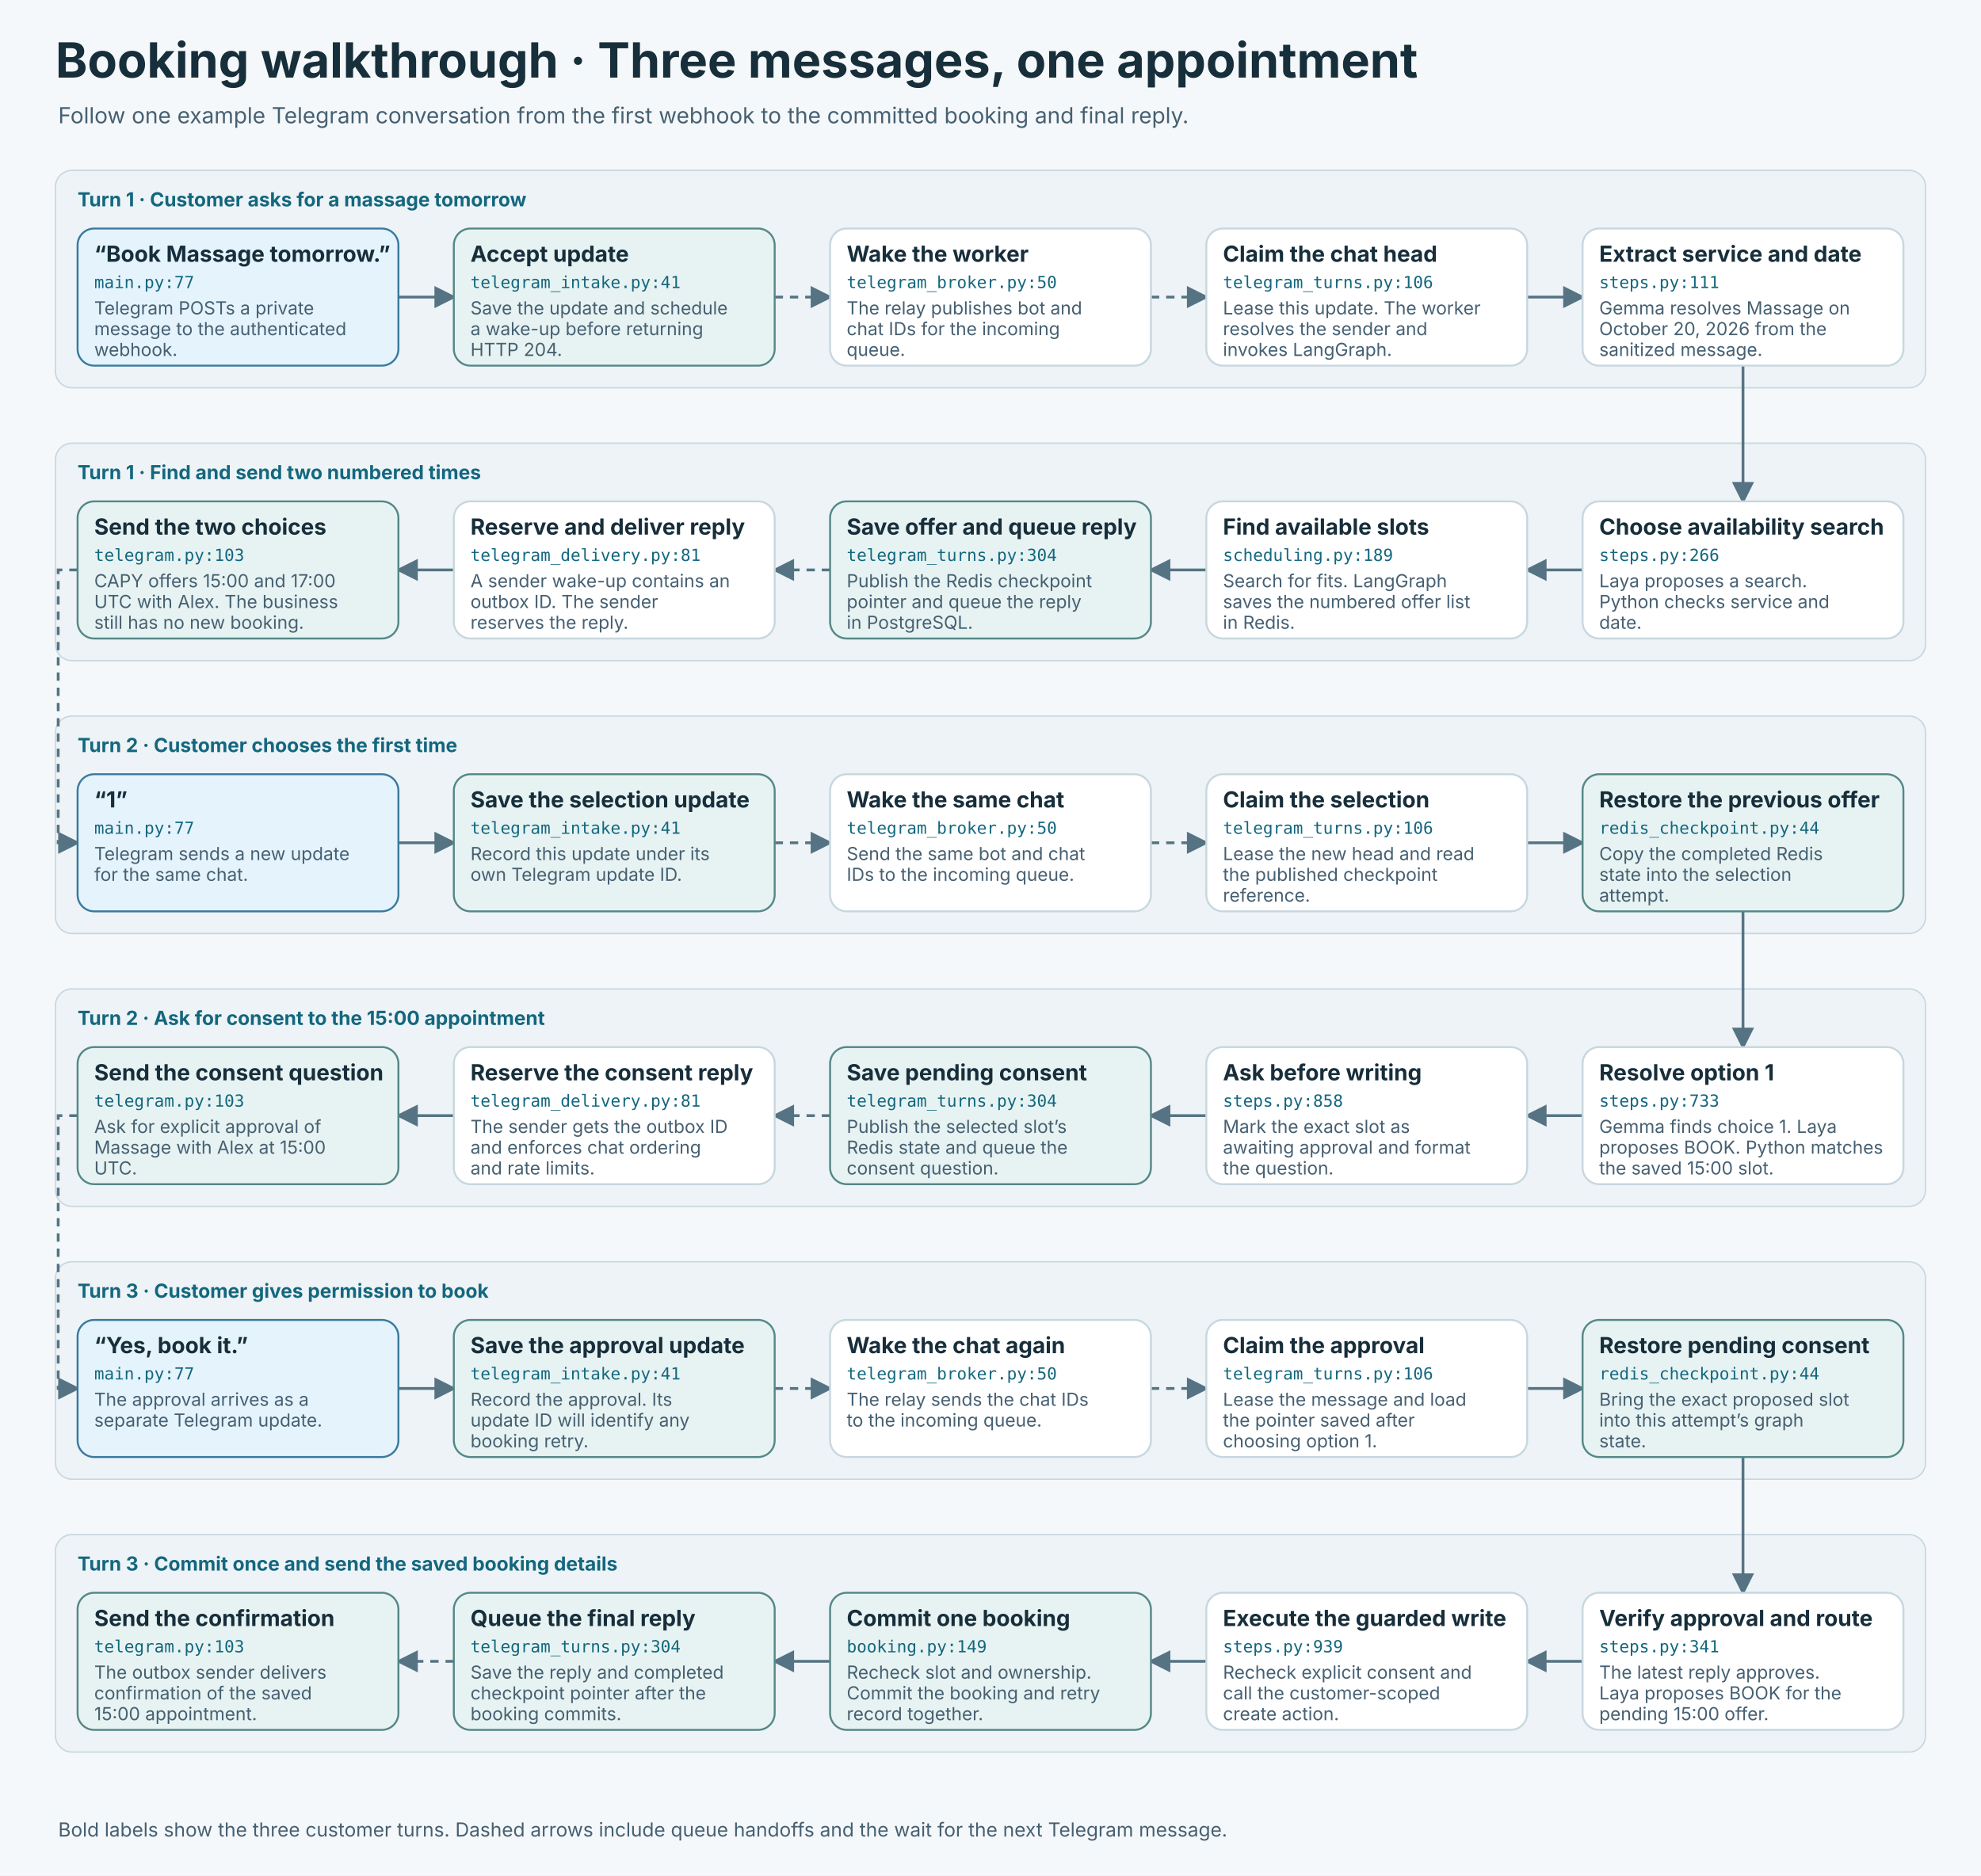
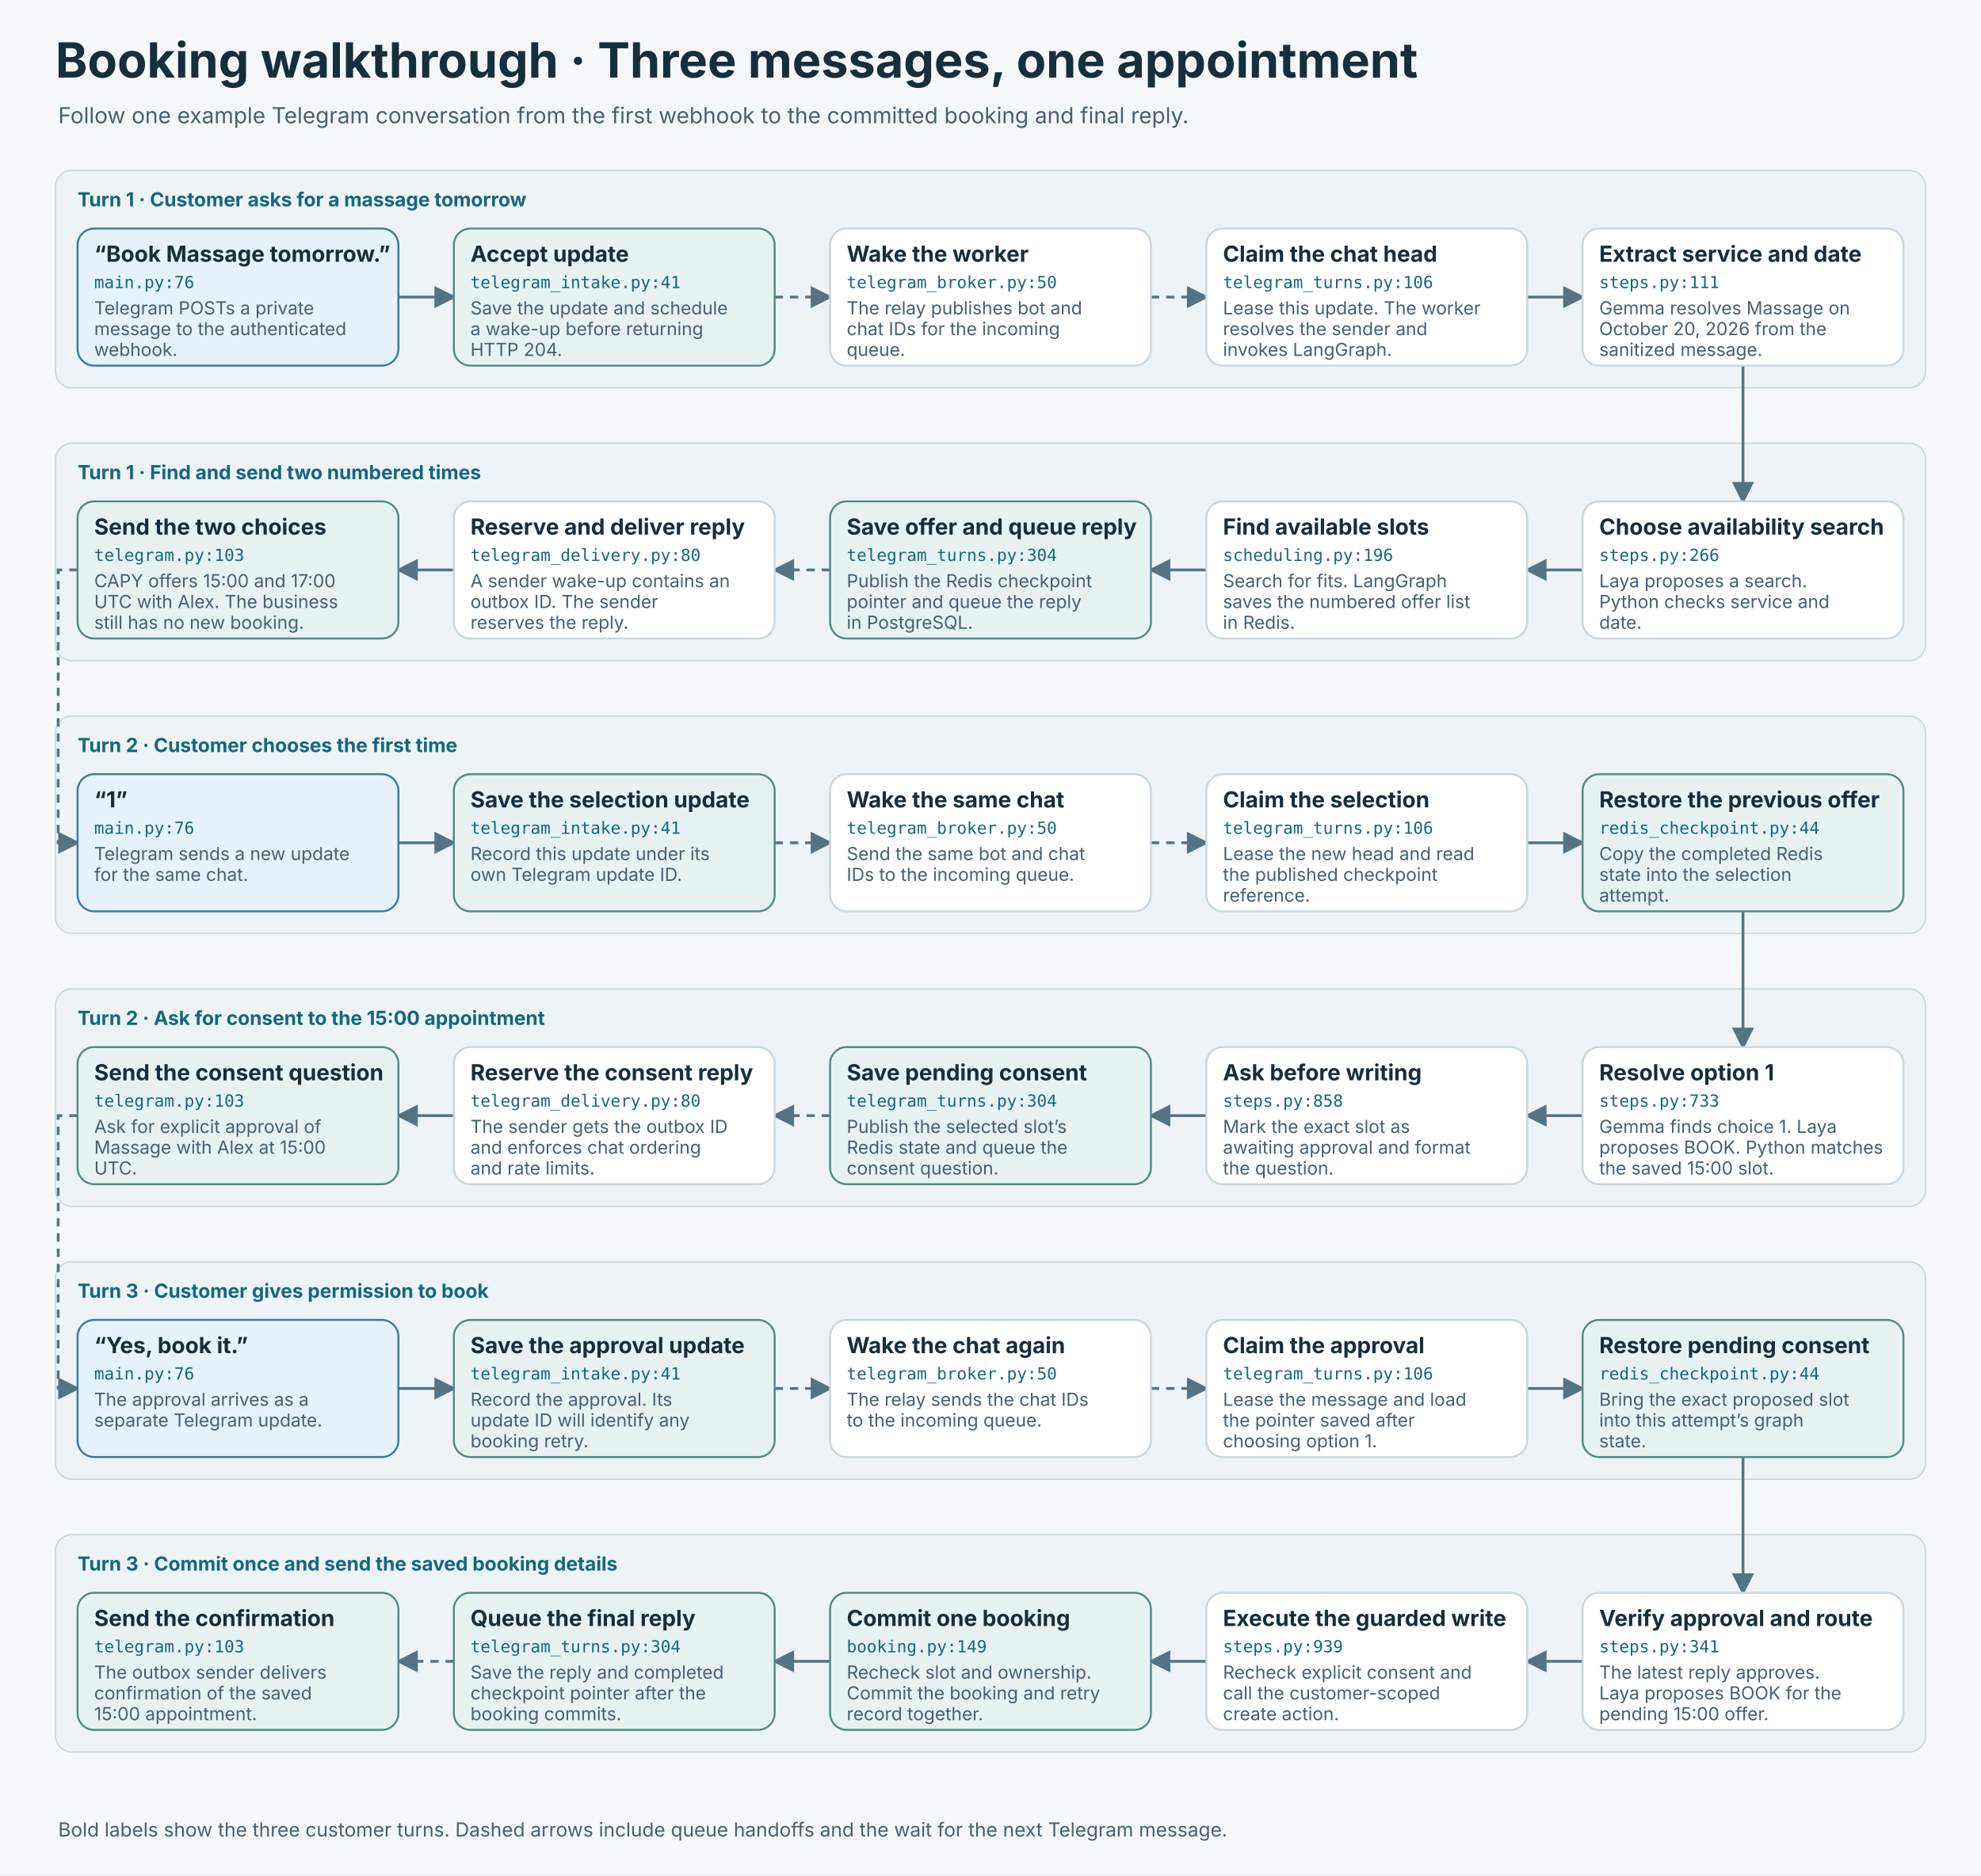
<svg xmlns="http://www.w3.org/2000/svg" viewBox="0 0 1430 1354" width="1430" height="1354" role="img" aria-label="Booking walkthrough · Three messages, one appointment">
  <rect x="0" y="0" width="1430" height="1354" rx="0" fill="#f5f8fa" stroke="none" stroke-width="1" />
  <text x="40" y="56" fill="#172e3b" font-size="35" font-weight="700" font-family="system-ui, -apple-system, sans-serif">Booking walkthrough · Three messages, one appointment</text>
  <text x="42" y="89" fill="#466072" font-size="16" font-weight="400" font-family="system-ui, -apple-system, sans-serif">Follow one example Telegram conversation from the first webhook to the committed booking and final reply.</text>
  <defs>
    <marker id="arrow" markerWidth="8" markerHeight="8" refX="7" refY="4" orient="auto">
      <path d="M0 0L8 4L0 8Z" fill="#557383" />
    </marker>
  </defs>
  <rect x="40" y="123" width="1350" height="157" rx="12" fill="#edf3f6" stroke="#c8d7df" stroke-width="1" />
  <rect x="40" y="320" width="1350" height="157" rx="12" fill="#edf3f6" stroke="#c8d7df" stroke-width="1" />
  <rect x="40" y="517" width="1350" height="157" rx="12" fill="#edf3f6" stroke="#c8d7df" stroke-width="1" />
  <rect x="40" y="714" width="1350" height="157" rx="12" fill="#edf3f6" stroke="#c8d7df" stroke-width="1" />
  <rect x="40" y="911" width="1350" height="157" rx="12" fill="#edf3f6" stroke="#c8d7df" stroke-width="1" />
  <rect x="40" y="1108" width="1350" height="157" rx="12" fill="#edf3f6" stroke="#c8d7df" stroke-width="1" />
  <polyline points="287.6,214.5 327.6,214.5" stroke="#557383" stroke-width="2" fill="none" marker-end="url(#arrow)" data-from="request-text" data-to="store-request" data-kind="flow" />
  <polyline points="559.2,214.5 599.2,214.5" stroke="#557383" stroke-width="2" fill="none" marker-end="url(#arrow)" data-from="store-request" data-to="wake-request" data-kind="async" stroke-dasharray="6 5" />
  <polyline points="830.8,214.5 870.8,214.5" stroke="#557383" stroke-width="2" fill="none" marker-end="url(#arrow)" data-from="wake-request" data-to="claim-request" data-kind="async" stroke-dasharray="6 5" />
  <polyline points="1102.4,214.5 1142.4,214.5" stroke="#557383" stroke-width="2" fill="none" marker-end="url(#arrow)" data-from="claim-request" data-to="interpret-request" data-kind="flow" />
  <polyline points="1258.2,264 1258.2,313.0 1258.2,313.0 1258.2,362" stroke="#557383" stroke-width="2" fill="none" marker-end="url(#arrow)" data-from="interpret-request" data-to="route-request" data-kind="flow" />
  <polyline points="1142.4,411.5 1102.4,411.5" stroke="#557383" stroke-width="2" fill="none" marker-end="url(#arrow)" data-from="route-request" data-to="search-request" data-kind="flow" />
  <polyline points="870.8,411.5 830.8,411.5" stroke="#557383" stroke-width="2" fill="none" marker-end="url(#arrow)" data-from="search-request" data-to="finish-request" data-kind="flow" />
  <polyline points="599.2,411.5 559.2,411.5" stroke="#557383" stroke-width="2" fill="none" marker-end="url(#arrow)" data-from="finish-request" data-to="deliver-offer" data-kind="async" stroke-dasharray="6 5" />
  <polyline points="327.6,411.5 287.6,411.5" stroke="#557383" stroke-width="2" fill="none" marker-end="url(#arrow)" data-from="deliver-offer" data-to="offer-text" data-kind="flow" />
  <polyline points="56.0,411.5 42.0,411.5 42.0,608.5 56.0,608.5" stroke="#557383" stroke-width="2" fill="none" marker-end="url(#arrow)" data-from="offer-text" data-to="selection-text" data-kind="async" stroke-dasharray="6 5" />
  <polyline points="287.6,608.5 327.6,608.5" stroke="#557383" stroke-width="2" fill="none" marker-end="url(#arrow)" data-from="selection-text" data-to="store-selection" data-kind="flow" />
  <polyline points="559.2,608.5 599.2,608.5" stroke="#557383" stroke-width="2" fill="none" marker-end="url(#arrow)" data-from="store-selection" data-to="wake-selection" data-kind="async" stroke-dasharray="6 5" />
  <polyline points="830.8,608.5 870.8,608.5" stroke="#557383" stroke-width="2" fill="none" marker-end="url(#arrow)" data-from="wake-selection" data-to="claim-selection" data-kind="async" stroke-dasharray="6 5" />
  <polyline points="1102.4,608.5 1142.4,608.5" stroke="#557383" stroke-width="2" fill="none" marker-end="url(#arrow)" data-from="claim-selection" data-to="restore-offer" data-kind="flow" />
  <polyline points="1258.2,658 1258.2,707.0 1258.2,707.0 1258.2,756" stroke="#557383" stroke-width="2" fill="none" marker-end="url(#arrow)" data-from="restore-offer" data-to="match-selection" data-kind="flow" />
  <polyline points="1142.4,805.5 1102.4,805.5" stroke="#557383" stroke-width="2" fill="none" marker-end="url(#arrow)" data-from="match-selection" data-to="prepare-selection" data-kind="flow" />
  <polyline points="870.8,805.5 830.8,805.5" stroke="#557383" stroke-width="2" fill="none" marker-end="url(#arrow)" data-from="prepare-selection" data-to="finish-selection" data-kind="flow" />
  <polyline points="599.2,805.5 559.2,805.5" stroke="#557383" stroke-width="2" fill="none" marker-end="url(#arrow)" data-from="finish-selection" data-to="deliver-question" data-kind="async" stroke-dasharray="6 5" />
  <polyline points="327.6,805.5 287.6,805.5" stroke="#557383" stroke-width="2" fill="none" marker-end="url(#arrow)" data-from="deliver-question" data-to="consent-text" data-kind="flow" />
  <polyline points="56.0,805.5 42.0,805.5 42.0,1002.5 56.0,1002.5" stroke="#557383" stroke-width="2" fill="none" marker-end="url(#arrow)" data-from="consent-text" data-to="approval-text" data-kind="async" stroke-dasharray="6 5" />
  <polyline points="287.6,1002.5 327.6,1002.5" stroke="#557383" stroke-width="2" fill="none" marker-end="url(#arrow)" data-from="approval-text" data-to="store-approval" data-kind="flow" />
  <polyline points="559.2,1002.5 599.2,1002.5" stroke="#557383" stroke-width="2" fill="none" marker-end="url(#arrow)" data-from="store-approval" data-to="wake-approval" data-kind="async" stroke-dasharray="6 5" />
  <polyline points="830.8,1002.5 870.8,1002.5" stroke="#557383" stroke-width="2" fill="none" marker-end="url(#arrow)" data-from="wake-approval" data-to="claim-approval" data-kind="async" stroke-dasharray="6 5" />
  <polyline points="1102.4,1002.5 1142.4,1002.5" stroke="#557383" stroke-width="2" fill="none" marker-end="url(#arrow)" data-from="claim-approval" data-to="restore-consent" data-kind="flow" />
  <polyline points="1258.2,1052 1258.2,1101.0 1258.2,1101.0 1258.2,1150" stroke="#557383" stroke-width="2" fill="none" marker-end="url(#arrow)" data-from="restore-consent" data-to="guard-approval" data-kind="flow" />
  <polyline points="1142.4,1199.5 1102.4,1199.5" stroke="#557383" stroke-width="2" fill="none" marker-end="url(#arrow)" data-from="guard-approval" data-to="execute-approval" data-kind="flow" />
  <polyline points="870.8,1199.5 830.8,1199.5" stroke="#557383" stroke-width="2" fill="none" marker-end="url(#arrow)" data-from="execute-approval" data-to="commit-approval" data-kind="flow" />
  <polyline points="599.2,1199.5 559.2,1199.5" stroke="#557383" stroke-width="2" fill="none" marker-end="url(#arrow)" data-from="commit-approval" data-to="finish-approval" data-kind="flow" />
  <polyline points="327.6,1199.5 287.6,1199.5" stroke="#557383" stroke-width="2" fill="none" marker-end="url(#arrow)" data-from="finish-approval" data-to="confirmation-text" data-kind="async" stroke-dasharray="6 5" />
  <rect x="55" y="131" width="367" height="25" rx="2" fill="#edf3f6" stroke="none" stroke-width="1" />
  <text x="56" y="149" fill="#13677e" font-size="14" font-weight="700" font-family="system-ui, -apple-system, sans-serif">Turn 1 · Customer asks for a massage tomorrow</text>
  <g id="request-text" data-source="app/main.py#telegram_webhook">
-     <a href="../../app/main.py#L77">
+     <a href="../../app/main.py#L76">
      <rect x="56.0" y="165" width="231.6" height="99" rx="12" fill="#e5f3fc" stroke="#397a9e" stroke-width="1.4" />
      <text x="68.0" y="189" fill="#172e3b" font-size="16" font-weight="700" font-family="system-ui, -apple-system, sans-serif">“Book Massage tomorrow.”</text>
-       <text x="68.0" y="208" fill="#13677e" font-size="12" font-weight="400" font-family="ui-monospace, Menlo, monospace">main.py:77</text>
+       <text x="68.0" y="208" fill="#13677e" font-size="12" font-weight="400" font-family="ui-monospace, Menlo, monospace">main.py:76</text>
      <text x="68.0" y="227" fill="#466072" font-size="13" font-weight="400" font-family="system-ui, -apple-system, sans-serif">Telegram POSTs a private</text>
      <text x="68.0" y="242" fill="#466072" font-size="13" font-weight="400" font-family="system-ui, -apple-system, sans-serif">message to the authenticated</text>
      <text x="68.0" y="257" fill="#466072" font-size="13" font-weight="400" font-family="system-ui, -apple-system, sans-serif">webhook.</text>
    </a>
  </g>
  <g id="store-request" data-source="app/channels/telegram_intake.py#save_update">
    <a href="../../app/channels/telegram_intake.py#L41">
      <rect x="327.6" y="165" width="231.6" height="99" rx="12" fill="#e7f3f2" stroke="#548887" stroke-width="1.4" />
      <text x="339.6" y="189" fill="#172e3b" font-size="16" font-weight="700" font-family="system-ui, -apple-system, sans-serif">Accept update</text>
      <text x="339.6" y="208" fill="#13677e" font-size="12" font-weight="400" font-family="ui-monospace, Menlo, monospace">telegram_intake.py:41</text>
      <text x="339.6" y="227" fill="#466072" font-size="13" font-weight="400" font-family="system-ui, -apple-system, sans-serif">Save the update and schedule</text>
      <text x="339.6" y="242" fill="#466072" font-size="13" font-weight="400" font-family="system-ui, -apple-system, sans-serif">a wake-up before returning</text>
      <text x="339.6" y="257" fill="#466072" font-size="13" font-weight="400" font-family="system-ui, -apple-system, sans-serif">HTTP 204.</text>
    </a>
  </g>
  <g id="wake-request" data-source="app/channels/telegram_broker.py#publish_wakeup">
    <a href="../../app/channels/telegram_broker.py#L50">
      <rect x="599.2" y="165" width="231.6" height="99" rx="12" fill="#ffffff" stroke="#c8d7df" stroke-width="1.4" />
      <text x="611.2" y="189" fill="#172e3b" font-size="16" font-weight="700" font-family="system-ui, -apple-system, sans-serif">Wake the worker</text>
      <text x="611.2" y="208" fill="#13677e" font-size="12" font-weight="400" font-family="ui-monospace, Menlo, monospace">telegram_broker.py:50</text>
      <text x="611.2" y="227" fill="#466072" font-size="13" font-weight="400" font-family="system-ui, -apple-system, sans-serif">The relay publishes bot and</text>
      <text x="611.2" y="242" fill="#466072" font-size="13" font-weight="400" font-family="system-ui, -apple-system, sans-serif">chat IDs for the incoming</text>
      <text x="611.2" y="257" fill="#466072" font-size="13" font-weight="400" font-family="system-ui, -apple-system, sans-serif">queue.</text>
    </a>
  </g>
  <g id="claim-request" data-source="app/channels/telegram_turns.py#TelegramTurns.claim_chat">
    <a href="../../app/channels/telegram_turns.py#L106">
      <rect x="870.8" y="165" width="231.6" height="99" rx="12" fill="#ffffff" stroke="#c8d7df" stroke-width="1.4" />
      <text x="882.8" y="189" fill="#172e3b" font-size="16" font-weight="700" font-family="system-ui, -apple-system, sans-serif">Claim the chat head</text>
      <text x="882.8" y="208" fill="#13677e" font-size="12" font-weight="400" font-family="ui-monospace, Menlo, monospace">telegram_turns.py:106</text>
      <text x="882.8" y="227" fill="#466072" font-size="13" font-weight="400" font-family="system-ui, -apple-system, sans-serif">Lease this update. The worker</text>
      <text x="882.8" y="242" fill="#466072" font-size="13" font-weight="400" font-family="system-ui, -apple-system, sans-serif">resolves the sender and</text>
      <text x="882.8" y="257" fill="#466072" font-size="13" font-weight="400" font-family="system-ui, -apple-system, sans-serif">invokes LangGraph.</text>
    </a>
  </g>
  <g id="interpret-request" data-source="app/graph/steps.py#understand_input">
    <a href="../../app/graph/steps.py#L111">
      <rect x="1142.4" y="165" width="231.6" height="99" rx="12" fill="#ffffff" stroke="#c8d7df" stroke-width="1.4" />
      <text x="1154.4" y="189" fill="#172e3b" font-size="16" font-weight="700" font-family="system-ui, -apple-system, sans-serif">Extract service and date</text>
      <text x="1154.4" y="208" fill="#13677e" font-size="12" font-weight="400" font-family="ui-monospace, Menlo, monospace">steps.py:111</text>
      <text x="1154.4" y="227" fill="#466072" font-size="13" font-weight="400" font-family="system-ui, -apple-system, sans-serif">Gemma resolves Massage on</text>
      <text x="1154.4" y="242" fill="#466072" font-size="13" font-weight="400" font-family="system-ui, -apple-system, sans-serif">October 20, 2026 from the</text>
      <text x="1154.4" y="257" fill="#466072" font-size="13" font-weight="400" font-family="system-ui, -apple-system, sans-serif">sanitized message.</text>
    </a>
  </g>
  <rect x="55" y="328" width="335" height="25" rx="2" fill="#edf3f6" stroke="none" stroke-width="1" />
  <text x="56" y="346" fill="#13677e" font-size="14" font-weight="700" font-family="system-ui, -apple-system, sans-serif">Turn 1 · Find and send two numbered times</text>
  <g id="offer-text" data-source="app/channels/telegram.py#TelegramBotApi.send_message">
    <a href="../../app/channels/telegram.py#L103">
      <rect x="56.0" y="362" width="231.6" height="99" rx="12" fill="#e7f3f2" stroke="#548887" stroke-width="1.4" />
      <text x="68.0" y="386" fill="#172e3b" font-size="16" font-weight="700" font-family="system-ui, -apple-system, sans-serif">Send the two choices</text>
      <text x="68.0" y="405" fill="#13677e" font-size="12" font-weight="400" font-family="ui-monospace, Menlo, monospace">telegram.py:103</text>
      <text x="68.0" y="424" fill="#466072" font-size="13" font-weight="400" font-family="system-ui, -apple-system, sans-serif">CAPY offers 15:00 and 17:00</text>
      <text x="68.0" y="439" fill="#466072" font-size="13" font-weight="400" font-family="system-ui, -apple-system, sans-serif">UTC with Alex. The business</text>
      <text x="68.0" y="454" fill="#466072" font-size="13" font-weight="400" font-family="system-ui, -apple-system, sans-serif">still has no new booking.</text>
    </a>
  </g>
  <g id="deliver-offer" data-source="app/channels/telegram_delivery.py#TelegramOutbox.claim_by_id">
-     <a href="../../app/channels/telegram_delivery.py#L81">
+     <a href="../../app/channels/telegram_delivery.py#L80">
      <rect x="327.6" y="362" width="231.6" height="99" rx="12" fill="#ffffff" stroke="#c8d7df" stroke-width="1.4" />
      <text x="339.6" y="386" fill="#172e3b" font-size="16" font-weight="700" font-family="system-ui, -apple-system, sans-serif">Reserve and deliver reply</text>
-       <text x="339.6" y="405" fill="#13677e" font-size="12" font-weight="400" font-family="ui-monospace, Menlo, monospace">telegram_delivery.py:81</text>
+       <text x="339.6" y="405" fill="#13677e" font-size="12" font-weight="400" font-family="ui-monospace, Menlo, monospace">telegram_delivery.py:80</text>
      <text x="339.6" y="424" fill="#466072" font-size="13" font-weight="400" font-family="system-ui, -apple-system, sans-serif">A sender wake-up contains an</text>
      <text x="339.6" y="439" fill="#466072" font-size="13" font-weight="400" font-family="system-ui, -apple-system, sans-serif">outbox ID. The sender</text>
      <text x="339.6" y="454" fill="#466072" font-size="13" font-weight="400" font-family="system-ui, -apple-system, sans-serif">reserves the reply.</text>
    </a>
  </g>
  <g id="finish-request" data-source="app/channels/telegram_turns.py#TelegramTurns.finish">
    <a href="../../app/channels/telegram_turns.py#L304">
      <rect x="599.2" y="362" width="231.6" height="99" rx="12" fill="#e7f3f2" stroke="#548887" stroke-width="1.4" />
      <text x="611.2" y="386" fill="#172e3b" font-size="16" font-weight="700" font-family="system-ui, -apple-system, sans-serif">Save offer and queue reply</text>
      <text x="611.2" y="405" fill="#13677e" font-size="12" font-weight="400" font-family="ui-monospace, Menlo, monospace">telegram_turns.py:304</text>
      <text x="611.2" y="424" fill="#466072" font-size="13" font-weight="400" font-family="system-ui, -apple-system, sans-serif">Publish the Redis checkpoint</text>
      <text x="611.2" y="439" fill="#466072" font-size="13" font-weight="400" font-family="system-ui, -apple-system, sans-serif">pointer and queue the reply</text>
      <text x="611.2" y="454" fill="#466072" font-size="13" font-weight="400" font-family="system-ui, -apple-system, sans-serif">in PostgreSQL.</text>
    </a>
  </g>
  <g id="search-request" data-source="app/scheduling.py#AvailabilityService.search">
-     <a href="../../app/scheduling.py#L189">
+     <a href="../../app/scheduling.py#L196">
      <rect x="870.8" y="362" width="231.6" height="99" rx="12" fill="#ffffff" stroke="#c8d7df" stroke-width="1.4" />
      <text x="882.8" y="386" fill="#172e3b" font-size="16" font-weight="700" font-family="system-ui, -apple-system, sans-serif">Find available slots</text>
-       <text x="882.8" y="405" fill="#13677e" font-size="12" font-weight="400" font-family="ui-monospace, Menlo, monospace">scheduling.py:189</text>
+       <text x="882.8" y="405" fill="#13677e" font-size="12" font-weight="400" font-family="ui-monospace, Menlo, monospace">scheduling.py:196</text>
      <text x="882.8" y="424" fill="#466072" font-size="13" font-weight="400" font-family="system-ui, -apple-system, sans-serif">Search for fits. LangGraph</text>
      <text x="882.8" y="439" fill="#466072" font-size="13" font-weight="400" font-family="system-ui, -apple-system, sans-serif">saves the numbered offer list</text>
      <text x="882.8" y="454" fill="#466072" font-size="13" font-weight="400" font-family="system-ui, -apple-system, sans-serif">in Redis.</text>
    </a>
  </g>
  <g id="route-request" data-source="app/graph/steps.py#route_turn">
    <a href="../../app/graph/steps.py#L266">
      <rect x="1142.4" y="362" width="231.6" height="99" rx="12" fill="#ffffff" stroke="#c8d7df" stroke-width="1.4" />
      <text x="1154.4" y="386" fill="#172e3b" font-size="16" font-weight="700" font-family="system-ui, -apple-system, sans-serif">Choose availability search</text>
      <text x="1154.4" y="405" fill="#13677e" font-size="12" font-weight="400" font-family="ui-monospace, Menlo, monospace">steps.py:266</text>
      <text x="1154.4" y="424" fill="#466072" font-size="13" font-weight="400" font-family="system-ui, -apple-system, sans-serif">Laya proposes a search.</text>
      <text x="1154.4" y="439" fill="#466072" font-size="13" font-weight="400" font-family="system-ui, -apple-system, sans-serif">Python checks service and</text>
      <text x="1154.4" y="454" fill="#466072" font-size="13" font-weight="400" font-family="system-ui, -apple-system, sans-serif">date.</text>
    </a>
  </g>
  <rect x="55" y="525" width="327" height="25" rx="2" fill="#edf3f6" stroke="none" stroke-width="1" />
  <text x="56" y="543" fill="#13677e" font-size="14" font-weight="700" font-family="system-ui, -apple-system, sans-serif">Turn 2 · Customer chooses the first time</text>
  <g id="selection-text" data-source="app/main.py#telegram_webhook">
-     <a href="../../app/main.py#L77">
+     <a href="../../app/main.py#L76">
      <rect x="56.0" y="559" width="231.6" height="99" rx="12" fill="#e5f3fc" stroke="#397a9e" stroke-width="1.4" />
      <text x="68.0" y="583" fill="#172e3b" font-size="16" font-weight="700" font-family="system-ui, -apple-system, sans-serif">“1”</text>
-       <text x="68.0" y="602" fill="#13677e" font-size="12" font-weight="400" font-family="ui-monospace, Menlo, monospace">main.py:77</text>
+       <text x="68.0" y="602" fill="#13677e" font-size="12" font-weight="400" font-family="ui-monospace, Menlo, monospace">main.py:76</text>
      <text x="68.0" y="621" fill="#466072" font-size="13" font-weight="400" font-family="system-ui, -apple-system, sans-serif">Telegram sends a new update</text>
      <text x="68.0" y="636" fill="#466072" font-size="13" font-weight="400" font-family="system-ui, -apple-system, sans-serif">for the same chat.</text>
    </a>
  </g>
  <g id="store-selection" data-source="app/channels/telegram_intake.py#save_update">
    <a href="../../app/channels/telegram_intake.py#L41">
      <rect x="327.6" y="559" width="231.6" height="99" rx="12" fill="#e7f3f2" stroke="#548887" stroke-width="1.4" />
      <text x="339.6" y="583" fill="#172e3b" font-size="16" font-weight="700" font-family="system-ui, -apple-system, sans-serif">Save the selection update</text>
      <text x="339.6" y="602" fill="#13677e" font-size="12" font-weight="400" font-family="ui-monospace, Menlo, monospace">telegram_intake.py:41</text>
      <text x="339.6" y="621" fill="#466072" font-size="13" font-weight="400" font-family="system-ui, -apple-system, sans-serif">Record this update under its</text>
      <text x="339.6" y="636" fill="#466072" font-size="13" font-weight="400" font-family="system-ui, -apple-system, sans-serif">own Telegram update ID.</text>
    </a>
  </g>
  <g id="wake-selection" data-source="app/channels/telegram_broker.py#publish_wakeup">
    <a href="../../app/channels/telegram_broker.py#L50">
      <rect x="599.2" y="559" width="231.6" height="99" rx="12" fill="#ffffff" stroke="#c8d7df" stroke-width="1.4" />
      <text x="611.2" y="583" fill="#172e3b" font-size="16" font-weight="700" font-family="system-ui, -apple-system, sans-serif">Wake the same chat</text>
      <text x="611.2" y="602" fill="#13677e" font-size="12" font-weight="400" font-family="ui-monospace, Menlo, monospace">telegram_broker.py:50</text>
      <text x="611.2" y="621" fill="#466072" font-size="13" font-weight="400" font-family="system-ui, -apple-system, sans-serif">Send the same bot and chat</text>
      <text x="611.2" y="636" fill="#466072" font-size="13" font-weight="400" font-family="system-ui, -apple-system, sans-serif">IDs to the incoming queue.</text>
    </a>
  </g>
  <g id="claim-selection" data-source="app/channels/telegram_turns.py#TelegramTurns.claim_chat">
    <a href="../../app/channels/telegram_turns.py#L106">
      <rect x="870.8" y="559" width="231.6" height="99" rx="12" fill="#ffffff" stroke="#c8d7df" stroke-width="1.4" />
      <text x="882.8" y="583" fill="#172e3b" font-size="16" font-weight="700" font-family="system-ui, -apple-system, sans-serif">Claim the selection</text>
      <text x="882.8" y="602" fill="#13677e" font-size="12" font-weight="400" font-family="ui-monospace, Menlo, monospace">telegram_turns.py:106</text>
      <text x="882.8" y="621" fill="#466072" font-size="13" font-weight="400" font-family="system-ui, -apple-system, sans-serif">Lease the new head and read</text>
      <text x="882.8" y="636" fill="#466072" font-size="13" font-weight="400" font-family="system-ui, -apple-system, sans-serif">the published checkpoint</text>
      <text x="882.8" y="651" fill="#466072" font-size="13" font-weight="400" font-family="system-ui, -apple-system, sans-serif">reference.</text>
    </a>
  </g>
  <g id="restore-offer" data-source="app/graph/redis_checkpoint.py#RedisCheckpointSaver.fork_completed">
    <a href="../../app/graph/redis_checkpoint.py#L44">
      <rect x="1142.4" y="559" width="231.6" height="99" rx="12" fill="#e7f3f2" stroke="#548887" stroke-width="1.4" />
      <text x="1154.4" y="583" fill="#172e3b" font-size="16" font-weight="700" font-family="system-ui, -apple-system, sans-serif">Restore the previous offer</text>
      <text x="1154.4" y="602" fill="#13677e" font-size="12" font-weight="400" font-family="ui-monospace, Menlo, monospace">redis_checkpoint.py:44</text>
      <text x="1154.4" y="621" fill="#466072" font-size="13" font-weight="400" font-family="system-ui, -apple-system, sans-serif">Copy the completed Redis</text>
      <text x="1154.4" y="636" fill="#466072" font-size="13" font-weight="400" font-family="system-ui, -apple-system, sans-serif">state into the selection</text>
      <text x="1154.4" y="651" fill="#466072" font-size="13" font-weight="400" font-family="system-ui, -apple-system, sans-serif">attempt.</text>
    </a>
  </g>
  <rect x="55" y="722" width="399" height="25" rx="2" fill="#edf3f6" stroke="none" stroke-width="1" />
  <text x="56" y="740" fill="#13677e" font-size="14" font-weight="700" font-family="system-ui, -apple-system, sans-serif">Turn 2 · Ask for consent to the 15:00 appointment</text>
  <g id="consent-text" data-source="app/channels/telegram.py#TelegramBotApi.send_message">
    <a href="../../app/channels/telegram.py#L103">
      <rect x="56.0" y="756" width="231.6" height="99" rx="12" fill="#e7f3f2" stroke="#548887" stroke-width="1.4" />
      <text x="68.0" y="780" fill="#172e3b" font-size="16" font-weight="700" font-family="system-ui, -apple-system, sans-serif">Send the consent question</text>
      <text x="68.0" y="799" fill="#13677e" font-size="12" font-weight="400" font-family="ui-monospace, Menlo, monospace">telegram.py:103</text>
      <text x="68.0" y="818" fill="#466072" font-size="13" font-weight="400" font-family="system-ui, -apple-system, sans-serif">Ask for explicit approval of</text>
      <text x="68.0" y="833" fill="#466072" font-size="13" font-weight="400" font-family="system-ui, -apple-system, sans-serif">Massage with Alex at 15:00</text>
      <text x="68.0" y="848" fill="#466072" font-size="13" font-weight="400" font-family="system-ui, -apple-system, sans-serif">UTC.</text>
    </a>
  </g>
  <g id="deliver-question" data-source="app/channels/telegram_delivery.py#TelegramOutbox.claim_by_id">
-     <a href="../../app/channels/telegram_delivery.py#L81">
+     <a href="../../app/channels/telegram_delivery.py#L80">
      <rect x="327.6" y="756" width="231.6" height="99" rx="12" fill="#ffffff" stroke="#c8d7df" stroke-width="1.4" />
      <text x="339.6" y="780" fill="#172e3b" font-size="16" font-weight="700" font-family="system-ui, -apple-system, sans-serif">Reserve the consent reply</text>
-       <text x="339.6" y="799" fill="#13677e" font-size="12" font-weight="400" font-family="ui-monospace, Menlo, monospace">telegram_delivery.py:81</text>
+       <text x="339.6" y="799" fill="#13677e" font-size="12" font-weight="400" font-family="ui-monospace, Menlo, monospace">telegram_delivery.py:80</text>
      <text x="339.6" y="818" fill="#466072" font-size="13" font-weight="400" font-family="system-ui, -apple-system, sans-serif">The sender gets the outbox ID</text>
      <text x="339.6" y="833" fill="#466072" font-size="13" font-weight="400" font-family="system-ui, -apple-system, sans-serif">and enforces chat ordering</text>
      <text x="339.6" y="848" fill="#466072" font-size="13" font-weight="400" font-family="system-ui, -apple-system, sans-serif">and rate limits.</text>
    </a>
  </g>
  <g id="finish-selection" data-source="app/channels/telegram_turns.py#TelegramTurns.finish">
    <a href="../../app/channels/telegram_turns.py#L304">
      <rect x="599.2" y="756" width="231.6" height="99" rx="12" fill="#e7f3f2" stroke="#548887" stroke-width="1.4" />
      <text x="611.2" y="780" fill="#172e3b" font-size="16" font-weight="700" font-family="system-ui, -apple-system, sans-serif">Save pending consent</text>
      <text x="611.2" y="799" fill="#13677e" font-size="12" font-weight="400" font-family="ui-monospace, Menlo, monospace">telegram_turns.py:304</text>
      <text x="611.2" y="818" fill="#466072" font-size="13" font-weight="400" font-family="system-ui, -apple-system, sans-serif">Publish the selected slot’s</text>
      <text x="611.2" y="833" fill="#466072" font-size="13" font-weight="400" font-family="system-ui, -apple-system, sans-serif">Redis state and queue the</text>
      <text x="611.2" y="848" fill="#466072" font-size="13" font-weight="400" font-family="system-ui, -apple-system, sans-serif">consent question.</text>
    </a>
  </g>
  <g id="prepare-selection" data-source="app/graph/steps.py#_prepare_create">
    <a href="../../app/graph/steps.py#L858">
      <rect x="870.8" y="756" width="231.6" height="99" rx="12" fill="#ffffff" stroke="#c8d7df" stroke-width="1.4" />
      <text x="882.8" y="780" fill="#172e3b" font-size="16" font-weight="700" font-family="system-ui, -apple-system, sans-serif">Ask before writing</text>
      <text x="882.8" y="799" fill="#13677e" font-size="12" font-weight="400" font-family="ui-monospace, Menlo, monospace">steps.py:858</text>
      <text x="882.8" y="818" fill="#466072" font-size="13" font-weight="400" font-family="system-ui, -apple-system, sans-serif">Mark the exact slot as</text>
      <text x="882.8" y="833" fill="#466072" font-size="13" font-weight="400" font-family="system-ui, -apple-system, sans-serif">awaiting approval and format</text>
      <text x="882.8" y="848" fill="#466072" font-size="13" font-weight="400" font-family="system-ui, -apple-system, sans-serif">the question.</text>
    </a>
  </g>
  <g id="match-selection" data-source="app/graph/steps.py#select">
    <a href="../../app/graph/steps.py#L733">
      <rect x="1142.4" y="756" width="231.6" height="99" rx="12" fill="#ffffff" stroke="#c8d7df" stroke-width="1.4" />
      <text x="1154.4" y="780" fill="#172e3b" font-size="16" font-weight="700" font-family="system-ui, -apple-system, sans-serif">Resolve option 1</text>
      <text x="1154.4" y="799" fill="#13677e" font-size="12" font-weight="400" font-family="ui-monospace, Menlo, monospace">steps.py:733</text>
      <text x="1154.4" y="818" fill="#466072" font-size="13" font-weight="400" font-family="system-ui, -apple-system, sans-serif">Gemma finds choice 1. Laya</text>
      <text x="1154.4" y="833" fill="#466072" font-size="13" font-weight="400" font-family="system-ui, -apple-system, sans-serif">proposes BOOK. Python matches</text>
      <text x="1154.4" y="848" fill="#466072" font-size="13" font-weight="400" font-family="system-ui, -apple-system, sans-serif">the saved 15:00 slot.</text>
    </a>
  </g>
  <rect x="55" y="919" width="343" height="25" rx="2" fill="#edf3f6" stroke="none" stroke-width="1" />
  <text x="56" y="937" fill="#13677e" font-size="14" font-weight="700" font-family="system-ui, -apple-system, sans-serif">Turn 3 · Customer gives permission to book</text>
  <g id="approval-text" data-source="app/main.py#telegram_webhook">
-     <a href="../../app/main.py#L77">
+     <a href="../../app/main.py#L76">
      <rect x="56.0" y="953" width="231.6" height="99" rx="12" fill="#e5f3fc" stroke="#397a9e" stroke-width="1.4" />
      <text x="68.0" y="977" fill="#172e3b" font-size="16" font-weight="700" font-family="system-ui, -apple-system, sans-serif">“Yes, book it.”</text>
-       <text x="68.0" y="996" fill="#13677e" font-size="12" font-weight="400" font-family="ui-monospace, Menlo, monospace">main.py:77</text>
+       <text x="68.0" y="996" fill="#13677e" font-size="12" font-weight="400" font-family="ui-monospace, Menlo, monospace">main.py:76</text>
      <text x="68.0" y="1015" fill="#466072" font-size="13" font-weight="400" font-family="system-ui, -apple-system, sans-serif">The approval arrives as a</text>
      <text x="68.0" y="1030" fill="#466072" font-size="13" font-weight="400" font-family="system-ui, -apple-system, sans-serif">separate Telegram update.</text>
    </a>
  </g>
  <g id="store-approval" data-source="app/channels/telegram_intake.py#save_update">
    <a href="../../app/channels/telegram_intake.py#L41">
      <rect x="327.6" y="953" width="231.6" height="99" rx="12" fill="#e7f3f2" stroke="#548887" stroke-width="1.4" />
      <text x="339.6" y="977" fill="#172e3b" font-size="16" font-weight="700" font-family="system-ui, -apple-system, sans-serif">Save the approval update</text>
      <text x="339.6" y="996" fill="#13677e" font-size="12" font-weight="400" font-family="ui-monospace, Menlo, monospace">telegram_intake.py:41</text>
      <text x="339.6" y="1015" fill="#466072" font-size="13" font-weight="400" font-family="system-ui, -apple-system, sans-serif">Record the approval. Its</text>
      <text x="339.6" y="1030" fill="#466072" font-size="13" font-weight="400" font-family="system-ui, -apple-system, sans-serif">update ID will identify any</text>
      <text x="339.6" y="1045" fill="#466072" font-size="13" font-weight="400" font-family="system-ui, -apple-system, sans-serif">booking retry.</text>
    </a>
  </g>
  <g id="wake-approval" data-source="app/channels/telegram_broker.py#publish_wakeup">
    <a href="../../app/channels/telegram_broker.py#L50">
      <rect x="599.2" y="953" width="231.6" height="99" rx="12" fill="#ffffff" stroke="#c8d7df" stroke-width="1.4" />
      <text x="611.2" y="977" fill="#172e3b" font-size="16" font-weight="700" font-family="system-ui, -apple-system, sans-serif">Wake the chat again</text>
      <text x="611.2" y="996" fill="#13677e" font-size="12" font-weight="400" font-family="ui-monospace, Menlo, monospace">telegram_broker.py:50</text>
      <text x="611.2" y="1015" fill="#466072" font-size="13" font-weight="400" font-family="system-ui, -apple-system, sans-serif">The relay sends the chat IDs</text>
      <text x="611.2" y="1030" fill="#466072" font-size="13" font-weight="400" font-family="system-ui, -apple-system, sans-serif">to the incoming queue.</text>
    </a>
  </g>
  <g id="claim-approval" data-source="app/channels/telegram_turns.py#TelegramTurns.claim_chat">
    <a href="../../app/channels/telegram_turns.py#L106">
      <rect x="870.8" y="953" width="231.6" height="99" rx="12" fill="#ffffff" stroke="#c8d7df" stroke-width="1.4" />
      <text x="882.8" y="977" fill="#172e3b" font-size="16" font-weight="700" font-family="system-ui, -apple-system, sans-serif">Claim the approval</text>
      <text x="882.8" y="996" fill="#13677e" font-size="12" font-weight="400" font-family="ui-monospace, Menlo, monospace">telegram_turns.py:106</text>
      <text x="882.8" y="1015" fill="#466072" font-size="13" font-weight="400" font-family="system-ui, -apple-system, sans-serif">Lease the message and load</text>
      <text x="882.8" y="1030" fill="#466072" font-size="13" font-weight="400" font-family="system-ui, -apple-system, sans-serif">the pointer saved after</text>
      <text x="882.8" y="1045" fill="#466072" font-size="13" font-weight="400" font-family="system-ui, -apple-system, sans-serif">choosing option 1.</text>
    </a>
  </g>
  <g id="restore-consent" data-source="app/graph/redis_checkpoint.py#RedisCheckpointSaver.fork_completed">
    <a href="../../app/graph/redis_checkpoint.py#L44">
      <rect x="1142.4" y="953" width="231.6" height="99" rx="12" fill="#e7f3f2" stroke="#548887" stroke-width="1.4" />
      <text x="1154.4" y="977" fill="#172e3b" font-size="16" font-weight="700" font-family="system-ui, -apple-system, sans-serif">Restore pending consent</text>
      <text x="1154.4" y="996" fill="#13677e" font-size="12" font-weight="400" font-family="ui-monospace, Menlo, monospace">redis_checkpoint.py:44</text>
      <text x="1154.4" y="1015" fill="#466072" font-size="13" font-weight="400" font-family="system-ui, -apple-system, sans-serif">Bring the exact proposed slot</text>
      <text x="1154.4" y="1030" fill="#466072" font-size="13" font-weight="400" font-family="system-ui, -apple-system, sans-serif">into this attempt’s graph</text>
      <text x="1154.4" y="1045" fill="#466072" font-size="13" font-weight="400" font-family="system-ui, -apple-system, sans-serif">state.</text>
    </a>
  </g>
  <rect x="55" y="1116" width="447" height="25" rx="2" fill="#edf3f6" stroke="none" stroke-width="1" />
  <text x="56" y="1134" fill="#13677e" font-size="14" font-weight="700" font-family="system-ui, -apple-system, sans-serif">Turn 3 · Commit once and send the saved booking details</text>
  <g id="confirmation-text" data-source="app/channels/telegram.py#TelegramBotApi.send_message">
    <a href="../../app/channels/telegram.py#L103">
      <rect x="56.0" y="1150" width="231.6" height="99" rx="12" fill="#e7f3f2" stroke="#548887" stroke-width="1.4" />
      <text x="68.0" y="1174" fill="#172e3b" font-size="16" font-weight="700" font-family="system-ui, -apple-system, sans-serif">Send the confirmation</text>
      <text x="68.0" y="1193" fill="#13677e" font-size="12" font-weight="400" font-family="ui-monospace, Menlo, monospace">telegram.py:103</text>
      <text x="68.0" y="1212" fill="#466072" font-size="13" font-weight="400" font-family="system-ui, -apple-system, sans-serif">The outbox sender delivers</text>
      <text x="68.0" y="1227" fill="#466072" font-size="13" font-weight="400" font-family="system-ui, -apple-system, sans-serif">confirmation of the saved</text>
      <text x="68.0" y="1242" fill="#466072" font-size="13" font-weight="400" font-family="system-ui, -apple-system, sans-serif">15:00 appointment.</text>
    </a>
  </g>
  <g id="finish-approval" data-source="app/channels/telegram_turns.py#TelegramTurns.finish">
    <a href="../../app/channels/telegram_turns.py#L304">
      <rect x="327.6" y="1150" width="231.6" height="99" rx="12" fill="#e7f3f2" stroke="#548887" stroke-width="1.4" />
      <text x="339.6" y="1174" fill="#172e3b" font-size="16" font-weight="700" font-family="system-ui, -apple-system, sans-serif">Queue the final reply</text>
      <text x="339.6" y="1193" fill="#13677e" font-size="12" font-weight="400" font-family="ui-monospace, Menlo, monospace">telegram_turns.py:304</text>
      <text x="339.6" y="1212" fill="#466072" font-size="13" font-weight="400" font-family="system-ui, -apple-system, sans-serif">Save the reply and completed</text>
      <text x="339.6" y="1227" fill="#466072" font-size="13" font-weight="400" font-family="system-ui, -apple-system, sans-serif">checkpoint pointer after the</text>
      <text x="339.6" y="1242" fill="#466072" font-size="13" font-weight="400" font-family="system-ui, -apple-system, sans-serif">booking commits.</text>
    </a>
  </g>
  <g id="commit-approval" data-source="app/booking.py#BookingService.create">
    <a href="../../app/booking.py#L149">
      <rect x="599.2" y="1150" width="231.6" height="99" rx="12" fill="#e7f3f2" stroke="#548887" stroke-width="1.4" />
      <text x="611.2" y="1174" fill="#172e3b" font-size="16" font-weight="700" font-family="system-ui, -apple-system, sans-serif">Commit one booking</text>
      <text x="611.2" y="1193" fill="#13677e" font-size="12" font-weight="400" font-family="ui-monospace, Menlo, monospace">booking.py:149</text>
      <text x="611.2" y="1212" fill="#466072" font-size="13" font-weight="400" font-family="system-ui, -apple-system, sans-serif">Recheck slot and ownership.</text>
      <text x="611.2" y="1227" fill="#466072" font-size="13" font-weight="400" font-family="system-ui, -apple-system, sans-serif">Commit the booking and retry</text>
      <text x="611.2" y="1242" fill="#466072" font-size="13" font-weight="400" font-family="system-ui, -apple-system, sans-serif">record together.</text>
    </a>
  </g>
  <g id="execute-approval" data-source="app/graph/steps.py#execute">
    <a href="../../app/graph/steps.py#L939">
      <rect x="870.8" y="1150" width="231.6" height="99" rx="12" fill="#ffffff" stroke="#c8d7df" stroke-width="1.4" />
      <text x="882.8" y="1174" fill="#172e3b" font-size="16" font-weight="700" font-family="system-ui, -apple-system, sans-serif">Execute the guarded write</text>
      <text x="882.8" y="1193" fill="#13677e" font-size="12" font-weight="400" font-family="ui-monospace, Menlo, monospace">steps.py:939</text>
      <text x="882.8" y="1212" fill="#466072" font-size="13" font-weight="400" font-family="system-ui, -apple-system, sans-serif">Recheck explicit consent and</text>
      <text x="882.8" y="1227" fill="#466072" font-size="13" font-weight="400" font-family="system-ui, -apple-system, sans-serif">call the customer-scoped</text>
      <text x="882.8" y="1242" fill="#466072" font-size="13" font-weight="400" font-family="system-ui, -apple-system, sans-serif">create action.</text>
    </a>
  </g>
  <g id="guard-approval" data-source="app/graph/steps.py#_route_booking_consent">
    <a href="../../app/graph/steps.py#L341">
      <rect x="1142.4" y="1150" width="231.6" height="99" rx="12" fill="#ffffff" stroke="#c8d7df" stroke-width="1.4" />
      <text x="1154.4" y="1174" fill="#172e3b" font-size="16" font-weight="700" font-family="system-ui, -apple-system, sans-serif">Verify approval and route</text>
      <text x="1154.4" y="1193" fill="#13677e" font-size="12" font-weight="400" font-family="ui-monospace, Menlo, monospace">steps.py:341</text>
      <text x="1154.4" y="1212" fill="#466072" font-size="13" font-weight="400" font-family="system-ui, -apple-system, sans-serif">The latest reply approves.</text>
      <text x="1154.4" y="1227" fill="#466072" font-size="13" font-weight="400" font-family="system-ui, -apple-system, sans-serif">Laya proposes BOOK for the</text>
      <text x="1154.4" y="1242" fill="#466072" font-size="13" font-weight="400" font-family="system-ui, -apple-system, sans-serif">pending 15:00 offer.</text>
    </a>
  </g>
  <text x="42" y="1326" fill="#466072" font-size="14" font-weight="400" font-family="system-ui, -apple-system, sans-serif">Bold labels show the three customer turns. Dashed arrows include queue handoffs and the wait for the next Telegram message.</text>
</svg>
